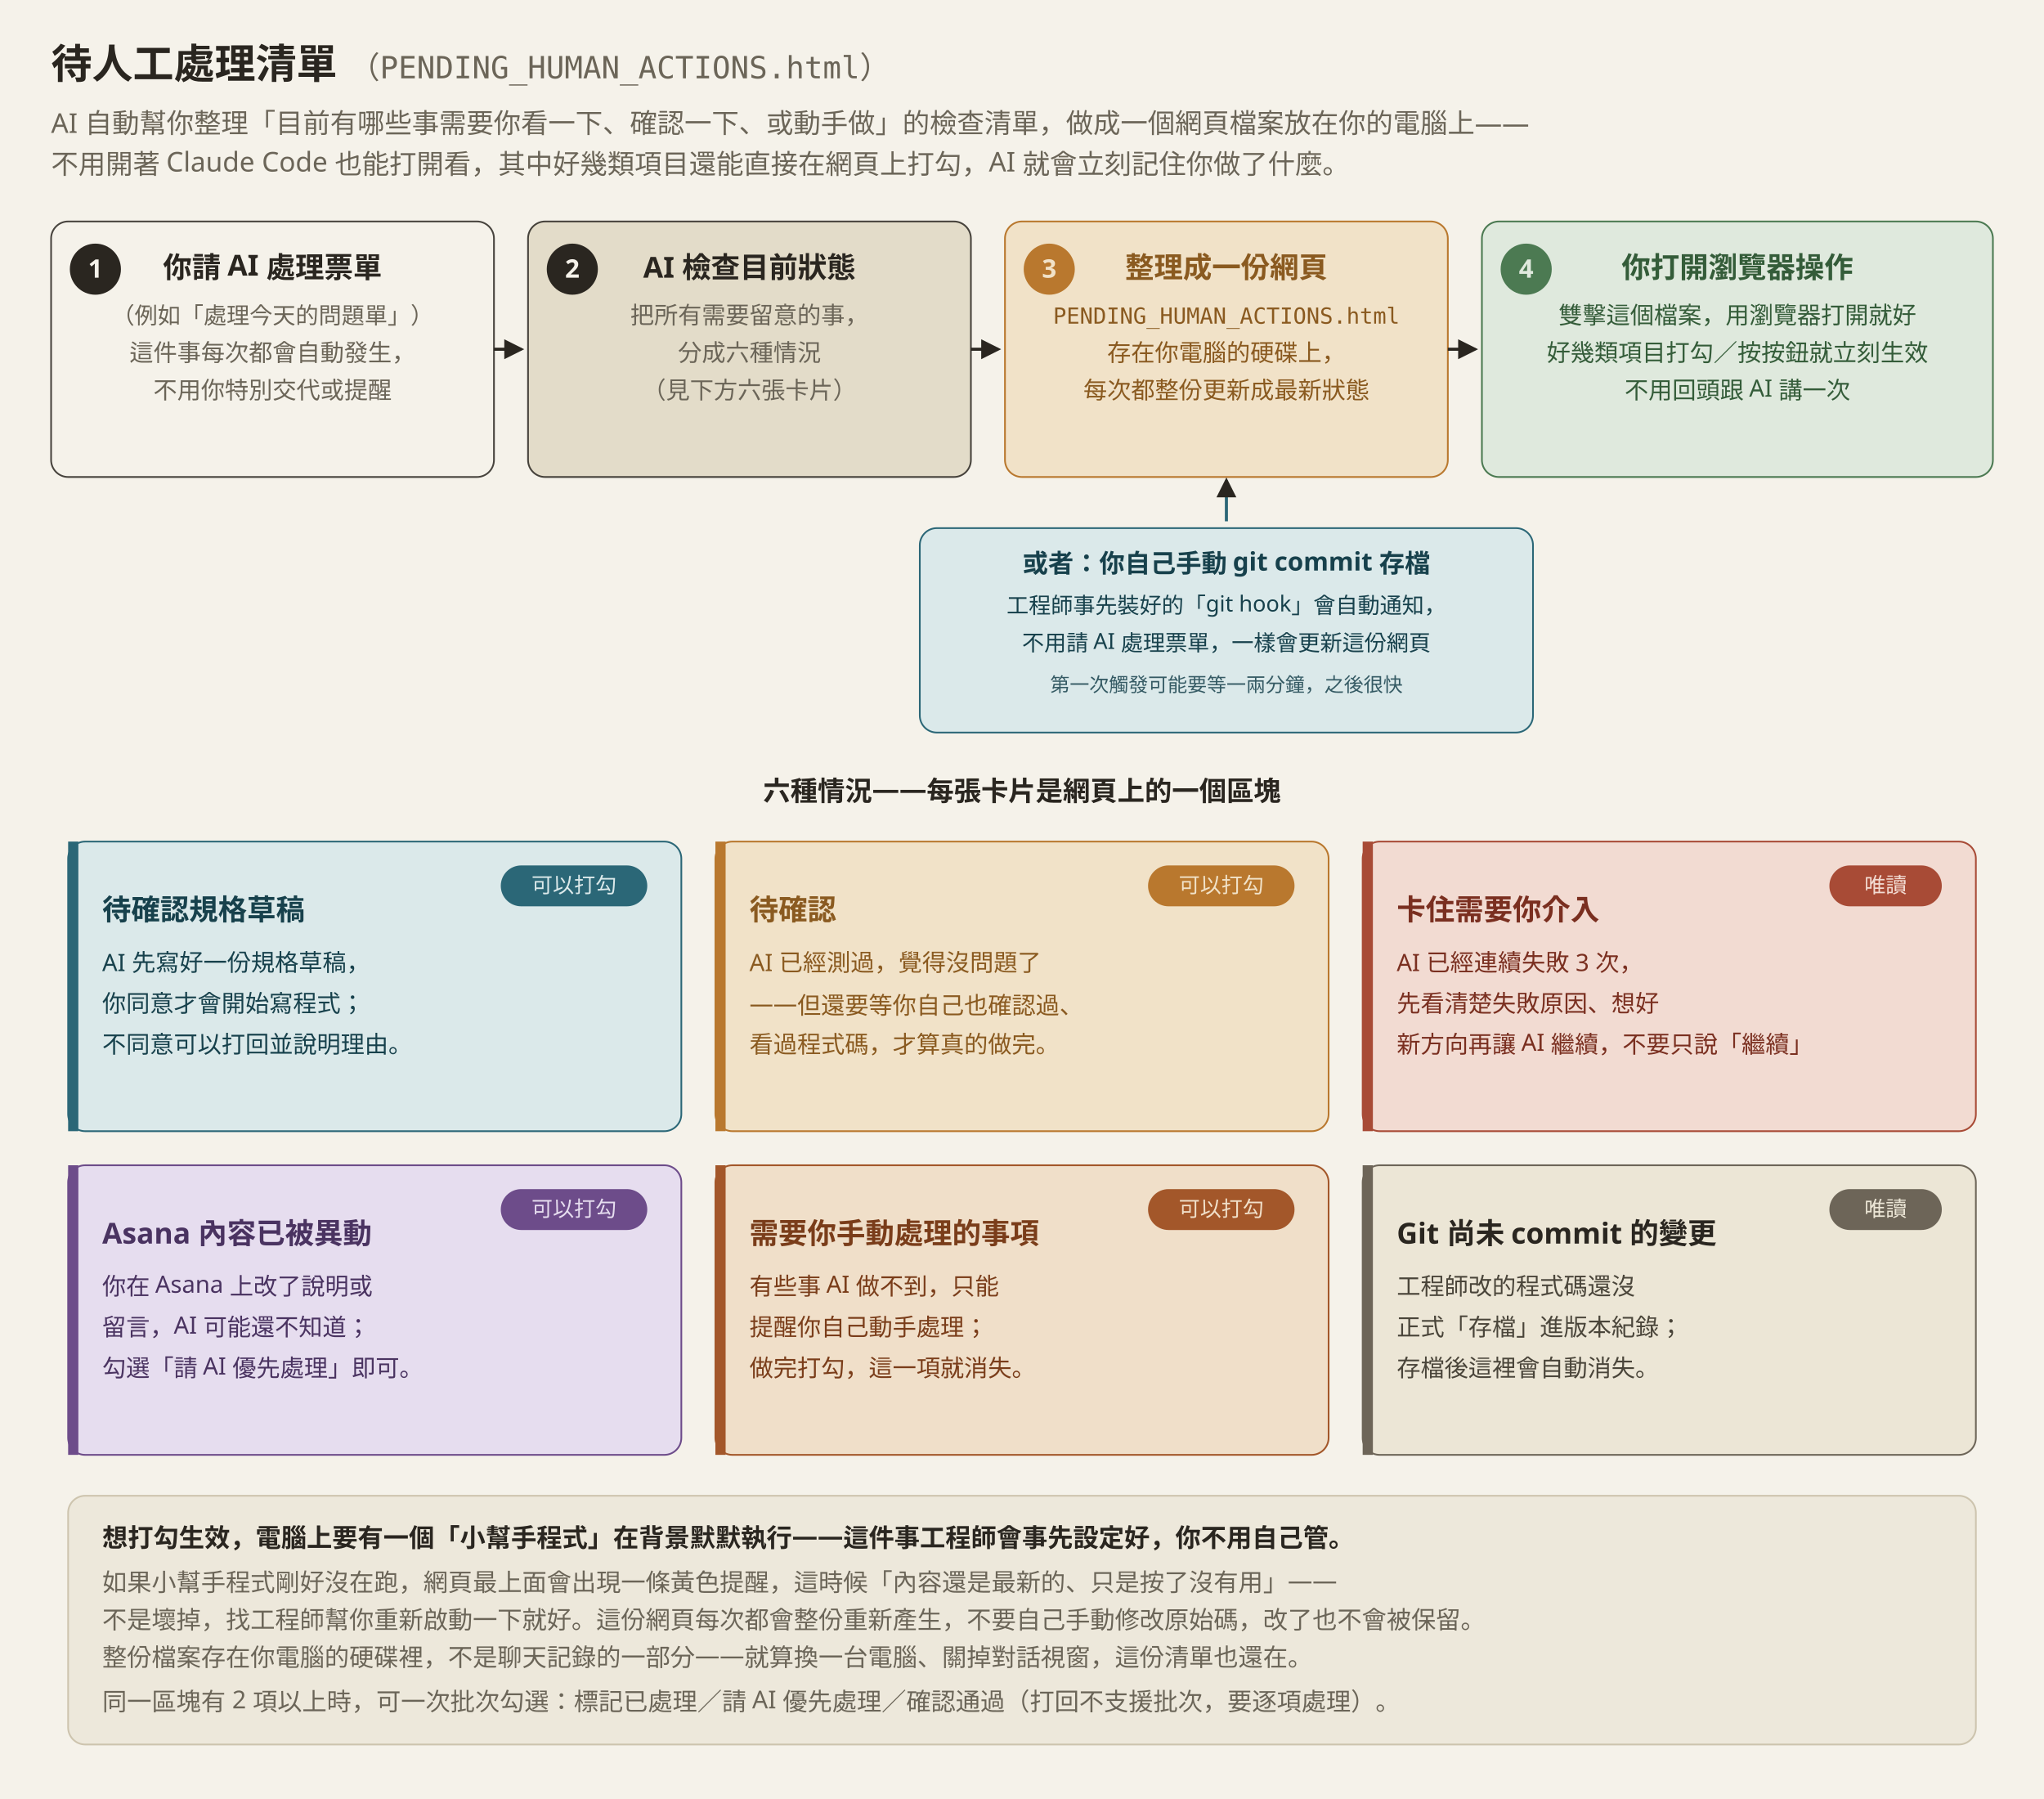
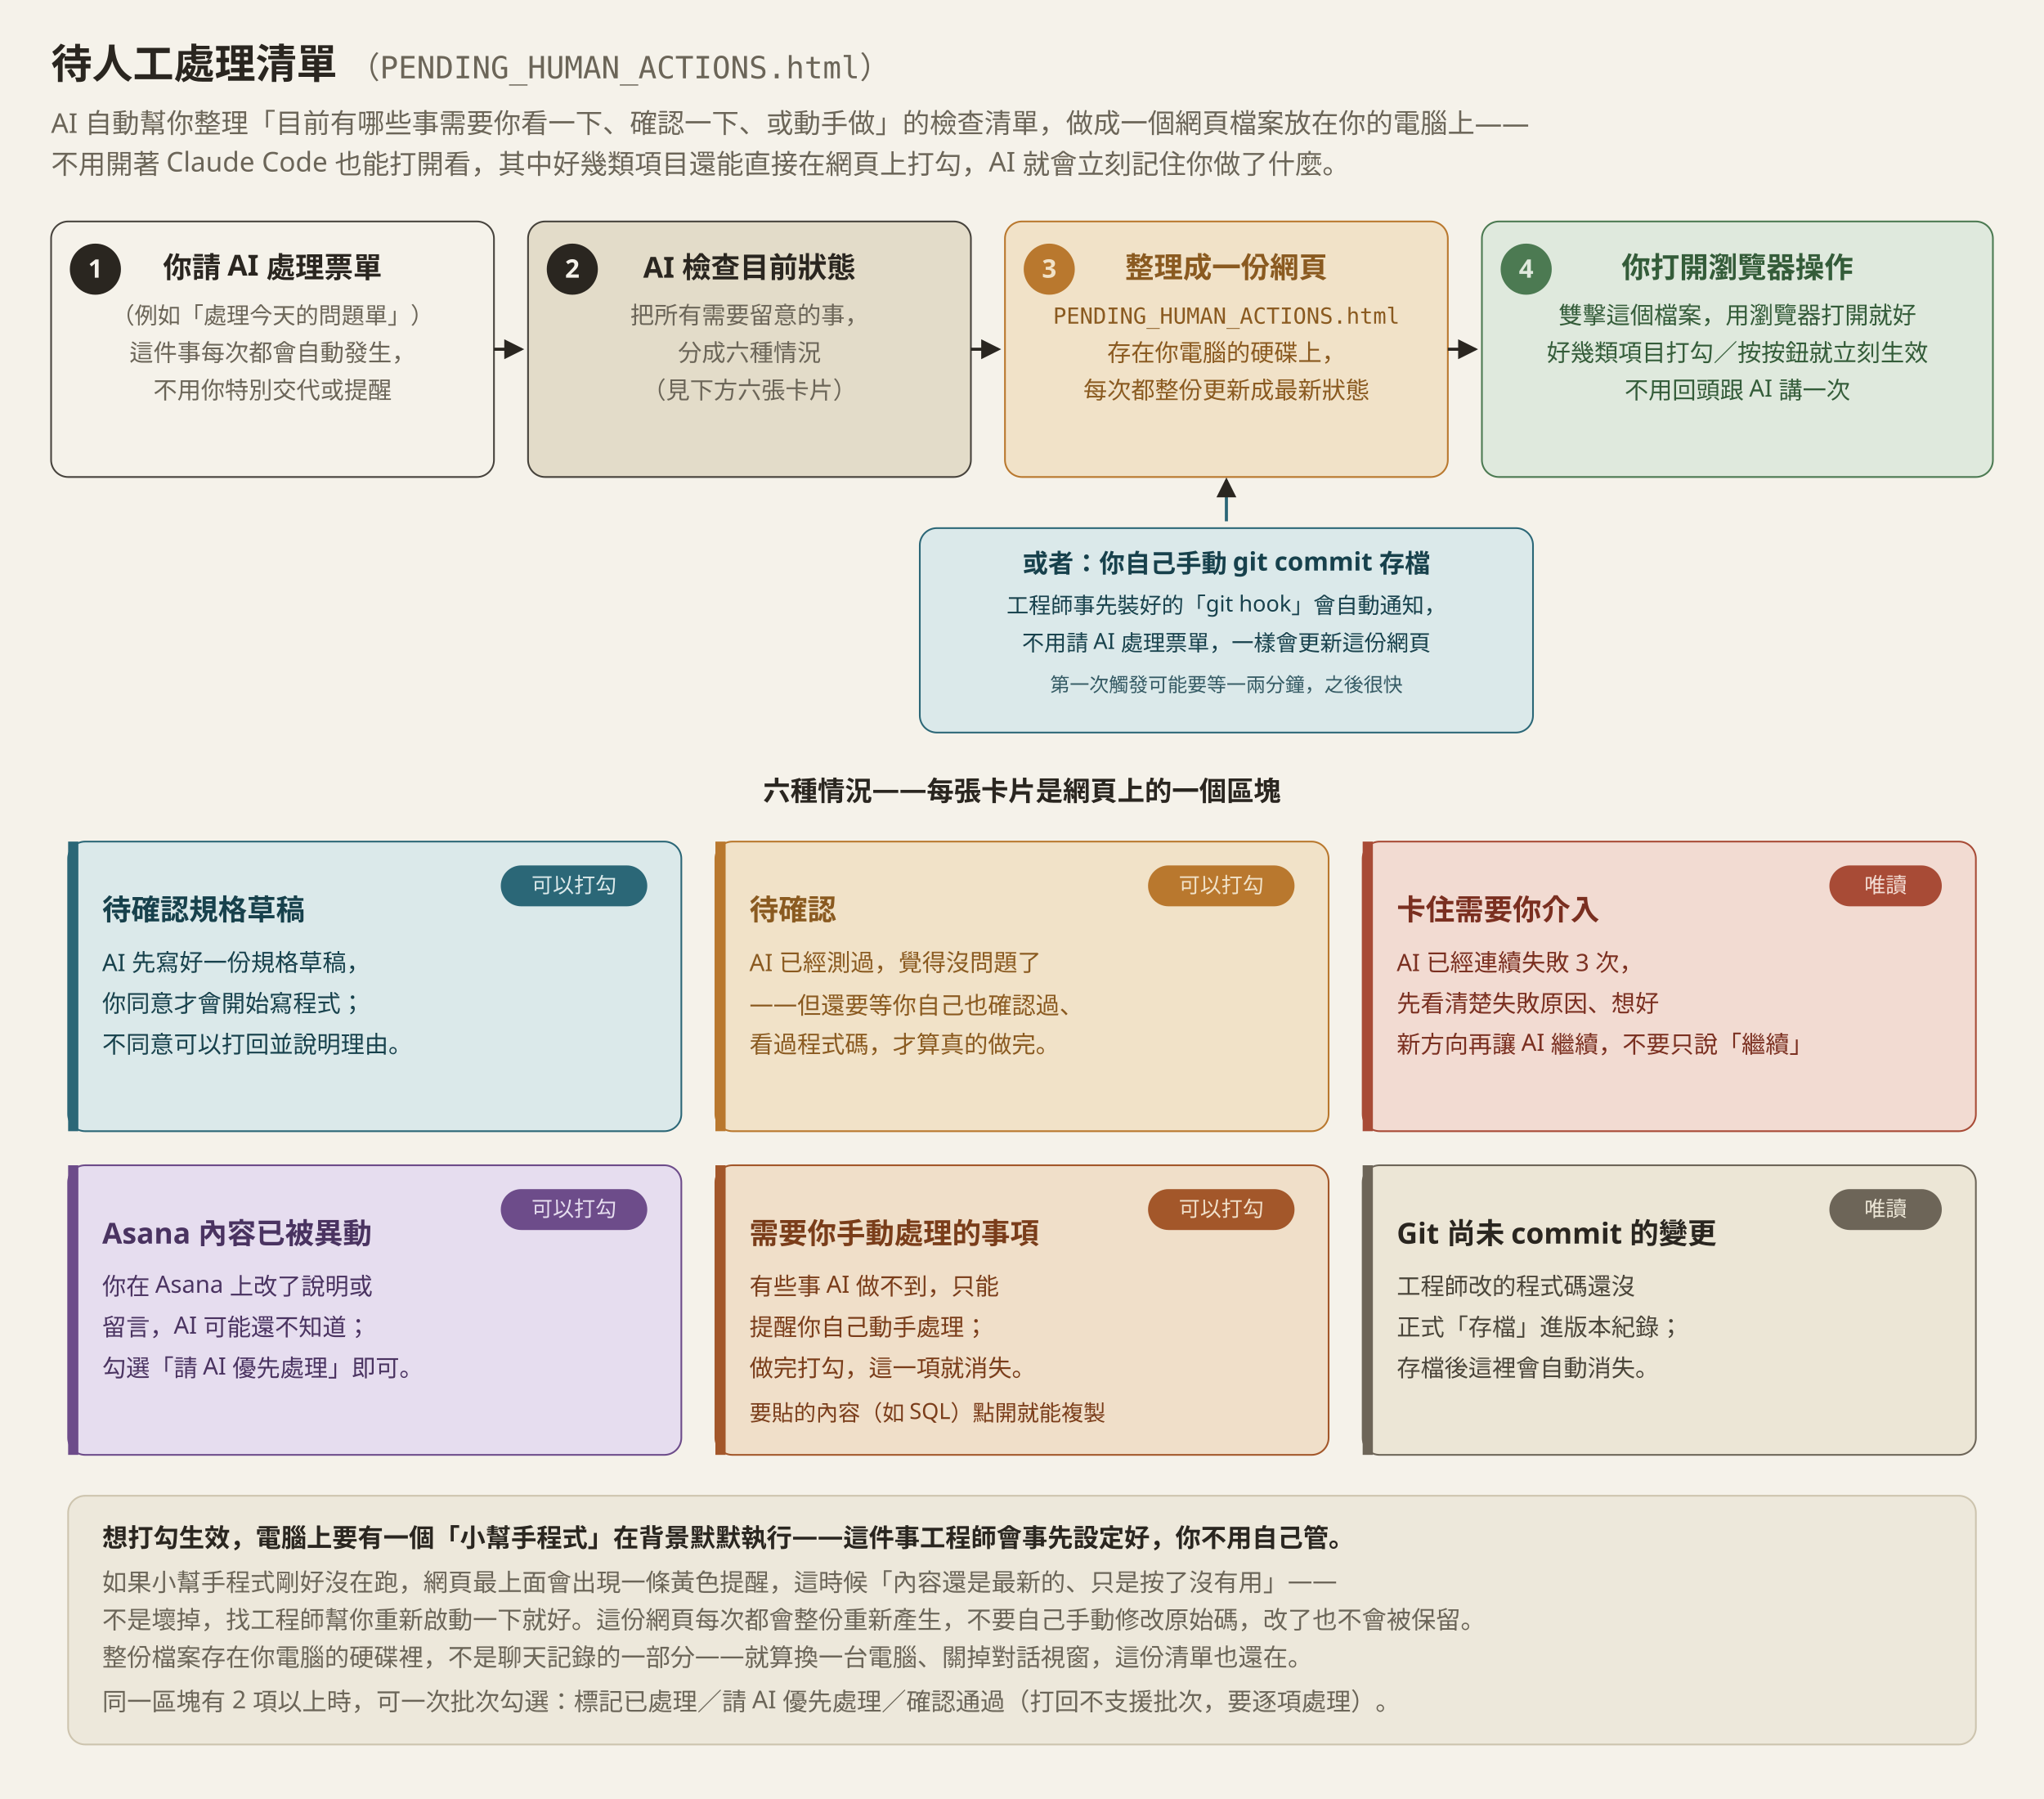
- <svg xmlns="http://www.w3.org/2000/svg" viewBox="0 0 1200 1056" role="img" aria-label="待人工處理清單 PENDING_HUMAN_ACTIONS.html 說明圖：這是一份 AI 自動幫你整理「目前有哪些事需要你看一下、確認一下、或動手做」的檢查清單，存成一個網頁檔案放在你的電腦上，不用開著 Claude Code 也能打開看，部分項目還能直接在網頁上打勾生效。流程：你請 AI 處理票單時，AI 會自動檢查目前狀態，把需要你注意的事分成六種情況，整理成這份網頁，你打開瀏覽器就能操作；另一個觸發方式是你自己手動 git commit 存檔，工程師事先裝好的 git hook 會自動通知，不用請 AI 處理票單也會把這份網頁更新成最新狀態，只是第一次觸發可能要等一兩分鐘，之後每次都很快。六種情況：待確認規格草稿（AI寫好需求規格草稿等你同意或退回，可打勾，只有少數專案會用到）、待確認（AI測過覺得沒問題但還要你自己也確認過才算真的做完，可打勾）、卡住需要你介入（AI試了很多次都沒成功需要你直接告訴AI怎麼做，唯讀）、Asana內容已被異動（你在Asana上改了說明或留言AI可能還不知道，可以勾選請AI優先處理，不會馬上執行但不會忘記）、需要你手動處理的事項（有些事AI做不到只能提醒你自己做，做完打勾這項就消失，可打勾）、Git尚未commit的變更（工程師改的程式碼還沒正式存檔提醒你請工程師存檔，唯讀）。要打勾生效，電腦上要有一個小幫手程式在背景執行，工程師會事先設定好；沒開的話網頁上方會出現提醒，內容仍然是最新的，只是按了沒有用。">
+ <svg xmlns="http://www.w3.org/2000/svg" viewBox="0 0 1200 1056" role="img" aria-label="待人工處理清單 PENDING_HUMAN_ACTIONS.html 說明圖：這是一份 AI 自動幫你整理「目前有哪些事需要你看一下、確認一下、或動手做」的檢查清單，存成一個網頁檔案放在你的電腦上，不用開著 Claude Code 也能打開看，部分項目還能直接在網頁上打勾生效。流程：你請 AI 處理票單時，AI 會自動檢查目前狀態，把需要你注意的事分成六種情況，整理成這份網頁，你打開瀏覽器就能操作；另一個觸發方式是你自己手動 git commit 存檔，工程師事先裝好的 git hook 會自動通知，不用請 AI 處理票單也會把這份網頁更新成最新狀態，只是第一次觸發可能要等一兩分鐘，之後每次都很快。六種情況：待確認規格草稿（AI寫好需求規格草稿等你同意或退回，可打勾，只有少數專案會用到）、待確認（AI測過覺得沒問題但還要你自己也確認過才算真的做完，可打勾）、卡住需要你介入（AI試了很多次都沒成功需要你直接告訴AI怎麼做，唯讀）、Asana內容已被異動（你在Asana上改了說明或留言AI可能還不知道，可以勾選請AI優先處理，不會馬上執行但不會忘記）、需要你手動處理的事項（有些事AI做不到只能提醒你自己做，要貼上執行的內容如SQL會收在這項底下，點開可複製，做完打勾這項就消失，可打勾）、Git尚未commit的變更（工程師改的程式碼還沒正式存檔提醒你請工程師存檔，唯讀）。要打勾生效，電腦上要有一個小幫手程式在背景執行，工程師會事先設定好；沒開的話網頁上方會出現提醒，內容仍然是最新的，只是按了沒有用。">
  <defs>
    <marker id="paArrow" viewBox="0 0 10 10" refX="8.5" refY="5" markerWidth="6.5" markerHeight="6.5" orient="auto-start-reverse">
      <path d="M0,0 L10,5 L0,10 z" fill="#2a2620" />
    </marker>
  </defs>
  <rect x="0" y="0" width="1200" height="1056" fill="#f5f2ea" />
  <g font-family="'Noto Sans TC',sans-serif">
    <text x="30" y="46" font-size="24" font-weight="700" fill="#2a2620">待人工處理清單</text>
    <text x="205" y="46" font-family="'IBM Plex Mono',monospace" font-size="18" fill="#6b6558">（PENDING_HUMAN_ACTIONS.html）</text>
    <text x="30" y="78" font-size="16" fill="#6b6558">AI 自動幫你整理「目前有哪些事需要你看一下、確認一下、或動手做」的檢查清單，做成一個網頁檔案放在你的電腦上——</text>
    <text x="30" y="102" font-size="16" fill="#6b6558">不用開著 Claude Code 也能打開看，其中好幾類項目還能直接在網頁上打勾，AI 就會立刻記住你做了什麼。</text>
  </g>
  <g font-family="'Noto Sans TC',sans-serif">
    <rect x="30" y="130" width="260" height="150" rx="10" fill="none" stroke="#2a2620" stroke-opacity="0.85" />
    <circle cx="56" cy="158" r="15" fill="#2a2620" />
    <text x="56" y="163" text-anchor="middle" font-weight="700" font-size="15" fill="#f5f2ea">1</text>
    <text x="160" y="163" text-anchor="middle" font-size="17" font-weight="700" fill="#2a2620">你請 AI 處理票單</text>
    <text x="160" y="190" text-anchor="middle" font-size="13.5" fill="#6b6558">（例如「處理今天的問題單」）</text>
    <text x="160" y="212" text-anchor="middle" font-size="14" fill="#6b6558">這件事每次都會自動發生，</text>
    <text x="160" y="234" text-anchor="middle" font-size="14" fill="#6b6558">不用你特別交代或提醒</text>
    <rect x="310" y="130" width="260" height="150" rx="10" fill="#e3dcc9" stroke="#2a2620" stroke-opacity="0.85" />
    <circle cx="336" cy="158" r="15" fill="#2a2620" />
    <text x="336" y="163" text-anchor="middle" font-weight="700" font-size="15" fill="#f5f2ea">2</text>
    <text x="440" y="163" text-anchor="middle" font-size="17" font-weight="700" fill="#2a2620">AI 檢查目前狀態</text>
    <text x="440" y="190" text-anchor="middle" font-size="14" fill="#6b6558">把所有需要留意的事，</text>
    <text x="440" y="212" text-anchor="middle" font-size="14" fill="#6b6558">分成六種情況</text>
    <text x="440" y="234" text-anchor="middle" font-size="14" fill="#6b6558">（見下方六張卡片）</text>
    <rect x="590" y="130" width="260" height="150" rx="10" fill="#f1e2c8" stroke="#b9782e" />
    <circle cx="616" cy="158" r="15" fill="#b9782e" />
    <text x="616" y="163" text-anchor="middle" font-weight="700" font-size="15" fill="#f1e2c8">3</text>
    <text x="720" y="163" text-anchor="middle" font-size="17" font-weight="700" fill="#8a5a20">整理成一份網頁</text>
    <text x="720" y="190" text-anchor="middle" font-family="'IBM Plex Mono',monospace" font-size="13" fill="#8a5a20">PENDING_HUMAN_ACTIONS.html</text>
    <text x="720" y="212" text-anchor="middle" font-size="14" fill="#8a5a20">存在你電腦的硬碟上，</text>
    <text x="720" y="234" text-anchor="middle" font-size="14" fill="#8a5a20">每次都整份更新成最新狀態</text>
    <rect x="870" y="130" width="300" height="150" rx="10" fill="#dfe9dd" stroke="#4c7a52" />
    <circle cx="896" cy="158" r="15" fill="#4c7a52" />
    <text x="896" y="163" text-anchor="middle" font-weight="700" font-size="15" fill="#dfe9dd">4</text>
    <text x="1020" y="163" text-anchor="middle" font-size="17" font-weight="700" fill="#345c39">你打開瀏覽器操作</text>
    <text x="1020" y="190" text-anchor="middle" font-size="14" fill="#345c39">雙擊這個檔案，用瀏覽器打開就好</text>
    <text x="1020" y="212" text-anchor="middle" font-size="14" fill="#345c39">好幾類項目打勾／按按鈕就立刻生效</text>
    <text x="1020" y="234" text-anchor="middle" font-size="14" fill="#345c39">不用回頭跟 AI 講一次</text>
  </g>
  <line x1="290" y1="205" x2="306" y2="205" stroke="#2a2620" stroke-width="1.8" marker-end="url(#paArrow)" />
  <line x1="570" y1="205" x2="586" y2="205" stroke="#2a2620" stroke-width="1.8" marker-end="url(#paArrow)" />
  <line x1="850" y1="205" x2="866" y2="205" stroke="#2a2620" stroke-width="1.8" marker-end="url(#paArrow)" />
  <line x1="720" y1="306" x2="720" y2="282" stroke="#2b6777" stroke-width="1.8" marker-end="url(#paArrow)" />
  <g font-family="'Noto Sans TC',sans-serif">
    <rect x="540" y="310" width="360" height="120" rx="10" fill="#dbe9ea" stroke="#2b6777" />
    <text x="720" y="336" text-anchor="middle" font-size="15" font-weight="700" fill="#17414c">或者：你自己手動 git commit 存檔</text>
    <text x="720" y="360" text-anchor="middle" font-size="13" fill="#17414c">工程師事先裝好的「git hook」會自動通知，</text>
    <text x="720" y="382" text-anchor="middle" font-size="13" fill="#17414c">不用請 AI 處理票單，一樣會更新這份網頁</text>
    <text x="720" y="406" text-anchor="middle" font-size="11.5" fill="#17414c" opacity="0.85">第一次觸發可能要等一兩分鐘，之後很快</text>
  </g>
  <text x="600" y="470" text-anchor="middle" font-family="'Noto Sans TC',sans-serif" font-size="16" font-weight="700" fill="#2a2620">六種情況——每張卡片是網頁上的一個區塊</text>
  <g font-family="'Noto Sans TC',sans-serif">
    <rect x="40" y="494" width="360" height="170" rx="10" fill="#dbe9ea" stroke="#2b6777" />
    <rect x="40" y="494" width="6" height="170" fill="#2b6777" />
    <rect x="294" y="508" width="86" height="24" rx="12" fill="#2b6777" />
    <text x="337" y="524" text-anchor="middle" font-size="12.5" fill="#dbe9ea">可以打勾</text>
    <text x="60" y="540" font-size="17" font-weight="700" fill="#17414c">待確認規格草稿</text>
    <text x="60" y="570" font-size="14" fill="#17414c">AI 先寫好一份規格草稿，</text>
    <text x="60" y="594" font-size="14" fill="#17414c">你同意才會開始寫程式；</text>
    <text x="60" y="618" font-size="14" fill="#17414c">不同意可以打回並說明理由。</text>
    <rect x="420" y="494" width="360" height="170" rx="10" fill="#f1e2c8" stroke="#b9782e" />
    <rect x="420" y="494" width="6" height="170" fill="#b9782e" />
    <rect x="674" y="508" width="86" height="24" rx="12" fill="#b9782e" />
    <text x="717" y="524" text-anchor="middle" font-size="12.5" fill="#f1e2c8">可以打勾</text>
    <text x="440" y="540" font-size="17" font-weight="700" fill="#8a5a20">待確認</text>
    <text x="440" y="570" font-size="14" fill="#8a5a20">AI 已經測過，覺得沒問題了</text>
    <text x="440" y="594" font-size="14" fill="#8a5a20">——但還要等你自己也確認過、</text>
    <text x="440" y="618" font-size="14" fill="#8a5a20">看過程式碼，才算真的做完。</text>
    <rect x="800" y="494" width="360" height="170" rx="10" fill="#f2dbd2" stroke="#a84b36" />
    <rect x="800" y="494" width="6" height="170" fill="#a84b36" />
    <rect x="1074" y="508" width="66" height="24" rx="12" fill="#a84b36" />
    <text x="1107" y="524" text-anchor="middle" font-size="12.5" fill="#f2dbd2">唯讀</text>
    <text x="820" y="540" font-size="17" font-weight="700" fill="#7a2f20">卡住需要你介入</text>
    <text x="820" y="570" font-size="14" fill="#7a2f20">AI 已經連續失敗 3 次，</text>
    <text x="820" y="594" font-size="14" fill="#7a2f20">先看清楚失敗原因、想好</text>
    <text x="820" y="618" font-size="14" fill="#7a2f20">新方向再讓 AI 繼續，不要只說「繼續」</text>
    <rect x="40" y="684" width="360" height="170" rx="10" fill="#e6ddef" stroke="#6d4c8a" />
    <rect x="40" y="684" width="6" height="170" fill="#6d4c8a" />
    <rect x="294" y="698" width="86" height="24" rx="12" fill="#6d4c8a" />
    <text x="337" y="714" text-anchor="middle" font-size="12.5" fill="#e6ddef">可以打勾</text>
    <text x="60" y="730" font-size="17" font-weight="700" fill="#4a3361">Asana 內容已被異動</text>
    <text x="60" y="760" font-size="14" fill="#4a3361">你在 Asana 上改了說明或</text>
    <text x="60" y="784" font-size="14" fill="#4a3361">留言，AI 可能還不知道；</text>
    <text x="60" y="808" font-size="14" fill="#4a3361">勾選「請 AI 優先處理」即可。</text>
    <rect x="420" y="684" width="360" height="170" rx="10" fill="#f0dfc9" stroke="#a3572a" />
    <rect x="420" y="684" width="6" height="170" fill="#a3572a" />
    <rect x="674" y="698" width="86" height="24" rx="12" fill="#a3572a" />
    <text x="717" y="714" text-anchor="middle" font-size="12.5" fill="#f0dfc9">可以打勾</text>
    <text x="440" y="730" font-size="17" font-weight="700" fill="#7a3d1a">需要你手動處理的事項</text>
    <text x="440" y="760" font-size="14" fill="#7a3d1a">有些事 AI 做不到，只能</text>
    <text x="440" y="784" font-size="14" fill="#7a3d1a">提醒你自己動手處理；</text>
    <text x="440" y="808" font-size="14" fill="#7a3d1a">做完打勾，這一項就消失。</text>
+     <text x="440" y="834" font-size="13" fill="#7a3d1a">要貼的內容（如 SQL）點開就能複製</text>
    <rect x="800" y="684" width="360" height="170" rx="10" fill="#ece6d6" stroke="#6d6558" />
    <rect x="800" y="684" width="6" height="170" fill="#6d6558" />
    <rect x="1074" y="698" width="66" height="24" rx="12" fill="#6d6558" />
    <text x="1107" y="714" text-anchor="middle" font-size="12.5" fill="#ece6d6">唯讀</text>
    <text x="820" y="730" font-size="17" font-weight="700" fill="#2a2620">Git 尚未 commit 的變更</text>
    <text x="820" y="760" font-size="14" fill="#4a453a">工程師改的程式碼還沒</text>
    <text x="820" y="784" font-size="14" fill="#4a453a">正式「存檔」進版本紀錄；</text>
    <text x="820" y="808" font-size="14" fill="#4a453a">存檔後這裡會自動消失。</text>
  </g>
  <rect x="40" y="878" width="1120" height="146" rx="10" fill="#ede8db" stroke="#cdc4ae" />
  <g font-family="'Noto Sans TC',sans-serif">
    <text x="60" y="908" font-size="15" font-weight="700" fill="#2a2620">想打勾生效，電腦上要有一個「小幫手程式」在背景默默執行——這件事工程師會事先設定好，你不用自己管。</text>
    <text x="60" y="934" font-size="14.5" fill="#6b6558">如果小幫手程式剛好沒在跑，網頁最上面會出現一條黃色提醒，這時候「內容還是最新的、只是按了沒有用」——</text>
    <text x="60" y="956" font-size="14.5" fill="#6b6558">不是壞掉，找工程師幫你重新啟動一下就好。這份網頁每次都會整份重新產生，不要自己手動修改原始碼，改了也不會被保留。</text>
    <text x="60" y="978" font-size="14.5" fill="#6b6558">整份檔案存在你電腦的硬碟裡，不是聊天記錄的一部分——就算換一台電腦、關掉對話視窗，這份清單也還在。</text>
    <text x="60" y="1004" font-size="14.5" fill="#6b6558">同一區塊有 2 項以上時，可一次批次勾選：標記已處理／請 AI 優先處理／確認通過（打回不支援批次，要逐項處理）。</text>
  </g>
</svg>
